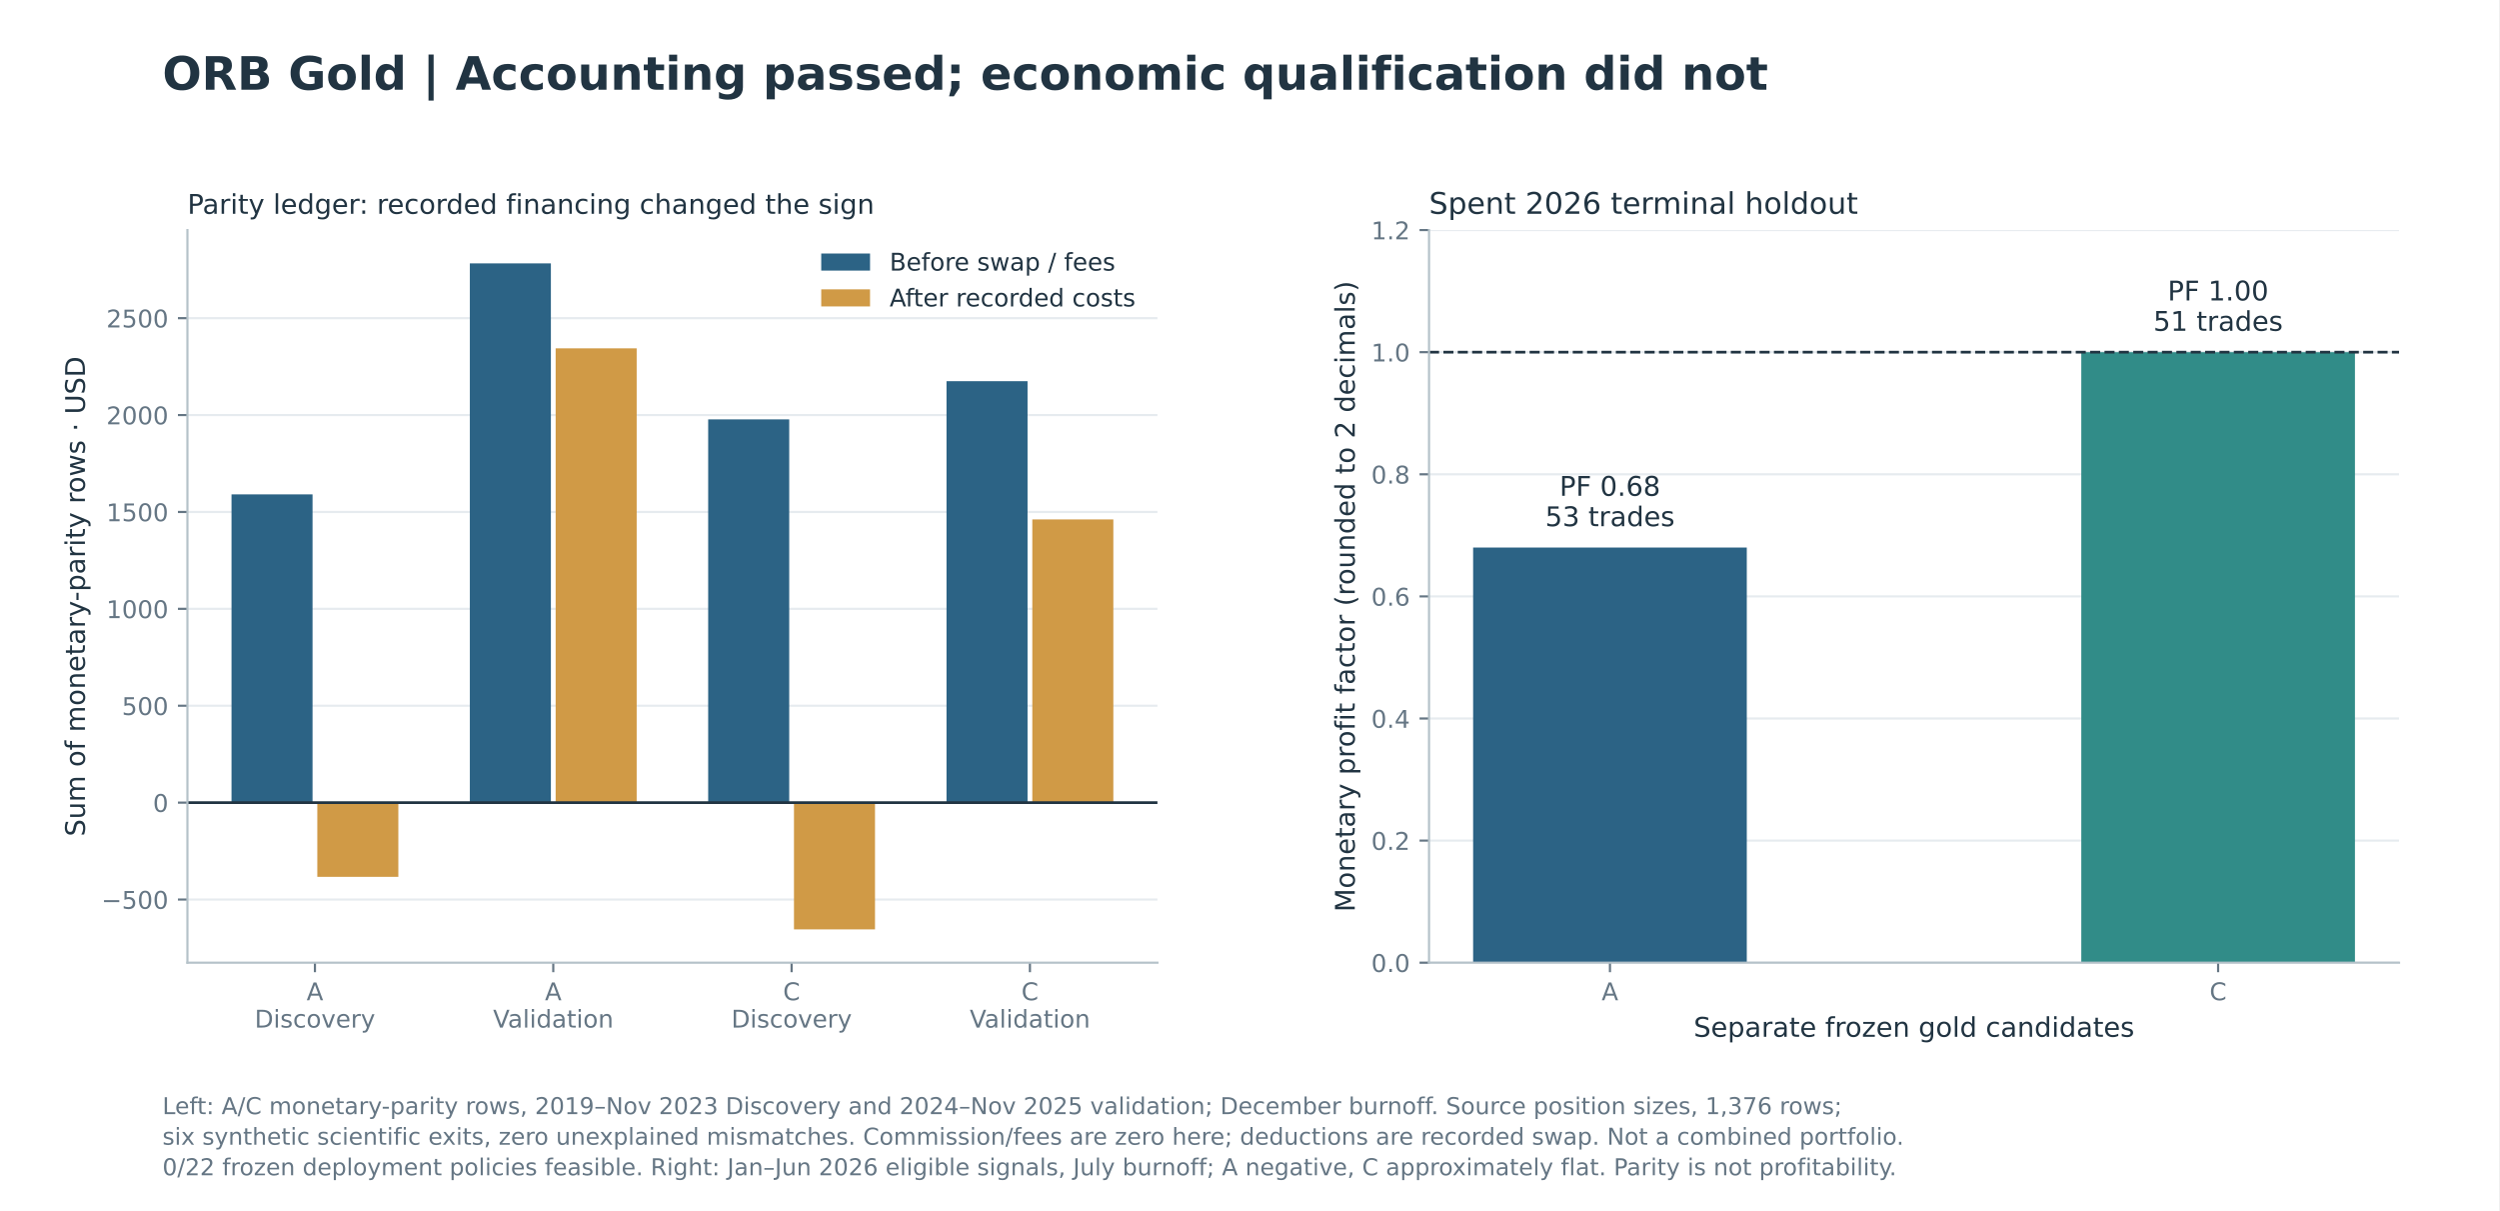
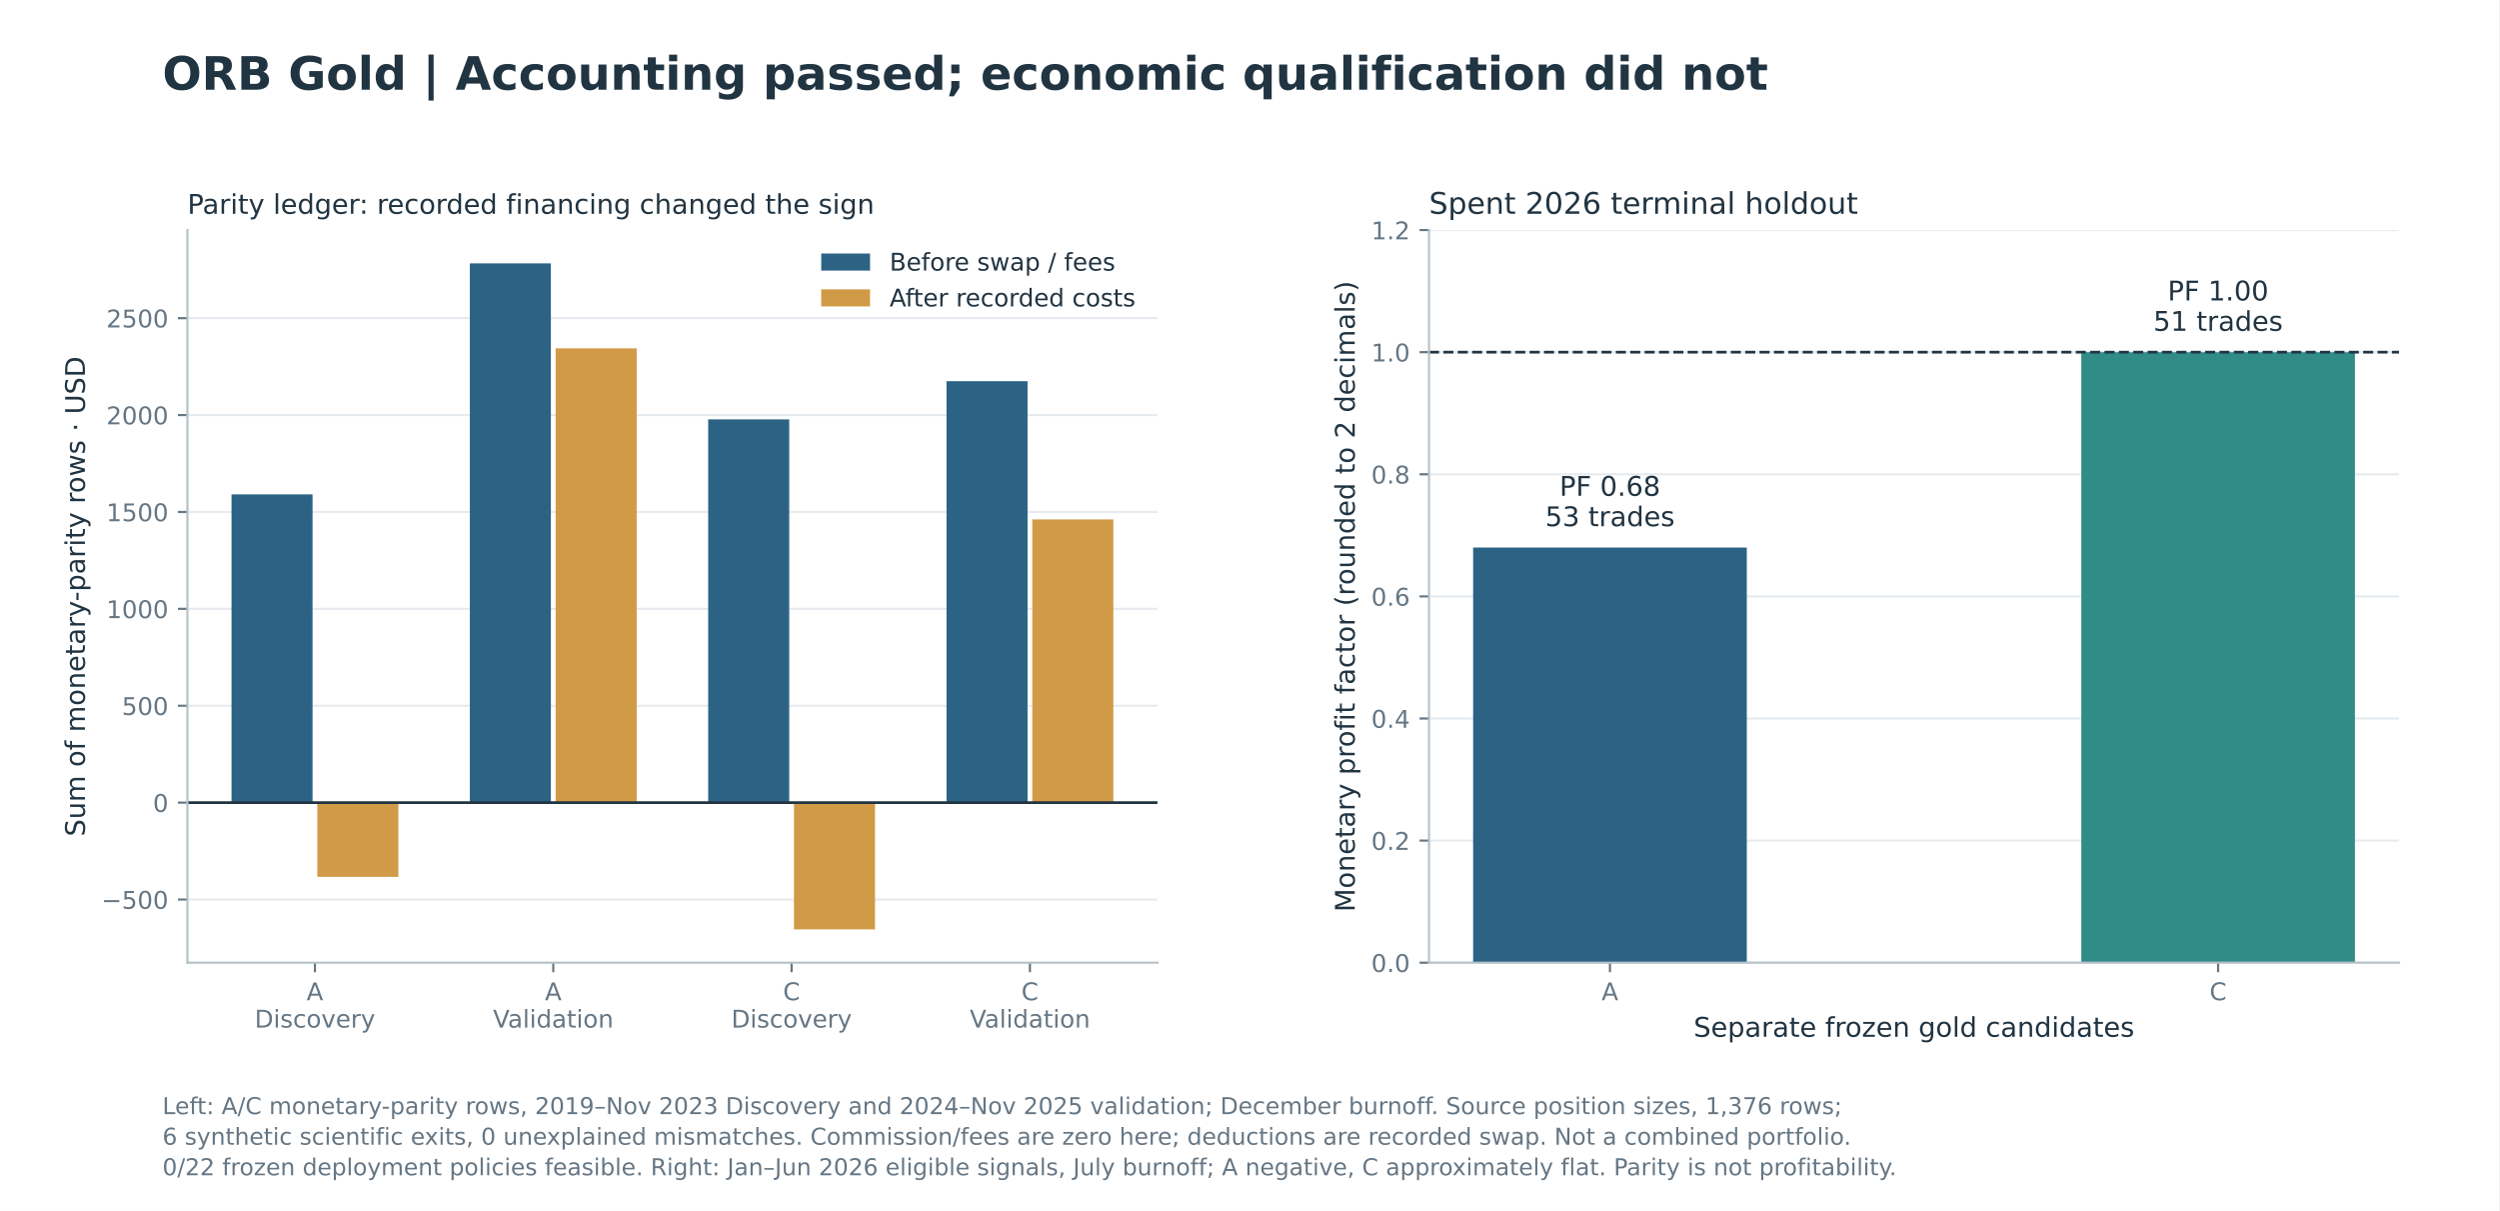
- <svg xmlns="http://www.w3.org/2000/svg" xmlns:xlink="http://www.w3.org/1999/xlink" width="921.6pt" height="446.4pt" viewBox="0 0 921.6 446.4" version="1.1">
+ <svg xmlns="http://www.w3.org/2000/svg" xmlns:xlink="http://www.w3.org/1999/xlink" role="img" aria-labelledby="figure-title figure-desc" width="921.6pt" height="446.4pt" viewBox="0 0 921.6 446.4" version="1.1">
  <defs>
    <style type="text/css">*{stroke-linejoin: round; stroke-linecap: butt}</style>
  </defs>
  <g id="figure_1">
    <g id="patch_1">
      <path d="M 0 446.4 L 921.6 446.4 L 921.6 0 L 0 0 z " style="fill: #ffffff" />
    </g>
    <g id="axes_1">
      <g id="patch_2">
        <path d="M 69.12 354.888 L 426.846 354.888 L 426.846 84.816 L 69.12 84.816 z " style="fill: #ffffff" />
      </g>
      <g id="matplotlib.axis_1">
        <g id="xtick_1">
          <g id="line2d_1">
            <defs>
              <path id="m455d95e87e" d="M 0 0 L 0 3.5 " style="stroke: #657684; stroke-width: 0.8" />
            </defs>
            <g>
              <use xlink:href="#m455d95e87e" x="116.143" y="354.888" style="fill: #657684; stroke: #657684; stroke-width: 0.8" />
            </g>
          </g>
          <g id="text_1">
            <text style="font-size: 9px; font-family: 'DejaVu Sans'; fill: #657684" transform="translate(113.0647 368.7266)">A</text>
            <text style="font-size: 9px; font-family: 'DejaVu Sans'; fill: #657684" transform="translate(93.91018 378.8046)">Discovery</text>
          </g>
        </g>
        <g id="xtick_2">
          <g id="line2d_2">
            <g>
              <use xlink:href="#m455d95e87e" x="204.036" y="354.888" style="fill: #657684; stroke: #657684; stroke-width: 0.8" />
            </g>
          </g>
          <g id="text_2">
            <text style="font-size: 9px; font-family: 'DejaVu Sans'; fill: #657684" transform="translate(200.9582 368.7266)">A</text>
            <text style="font-size: 9px; font-family: 'DejaVu Sans'; fill: #657684" transform="translate(181.8149 378.8046)">Validation</text>
          </g>
        </g>
        <g id="xtick_3">
          <g id="line2d_3">
            <g>
              <use xlink:href="#m455d95e87e" x="291.93" y="354.888" style="fill: #657684; stroke: #657684; stroke-width: 0.8" />
            </g>
          </g>
          <g id="text_3">
            <text style="font-size: 9px; font-family: 'DejaVu Sans'; fill: #657684" transform="translate(288.7876 368.7266)">C</text>
            <text style="font-size: 9px; font-family: 'DejaVu Sans'; fill: #657684" transform="translate(269.6971 378.8046)">Discovery</text>
          </g>
        </g>
        <g id="xtick_4">
          <g id="line2d_4">
            <g>
              <use xlink:href="#m455d95e87e" x="379.823" y="354.888" style="fill: #657684; stroke: #657684; stroke-width: 0.8" />
            </g>
          </g>
          <g id="text_4">
            <text style="font-size: 9px; font-family: 'DejaVu Sans'; fill: #657684" transform="translate(376.6811 368.7266)">C</text>
            <text style="font-size: 9px; font-family: 'DejaVu Sans'; fill: #657684" transform="translate(357.6018 378.8046)">Validation</text>
          </g>
        </g>
      </g>
      <g id="matplotlib.axis_2">
        <g id="ytick_1">
          <g id="line2d_5">
            <path d="M 69.12 331.601 L 426.846 331.601 " clip-path="url(#peb2e12b4eb)" style="fill: none; stroke: #e6ebef; stroke-width: 0.8; stroke-linecap: square" />
          </g>
          <g id="line2d_6">
            <defs>
              <path id="m35ed27edb6" d="M 0 0 L -3.5 0 " style="stroke: #657684; stroke-width: 0.8" />
            </defs>
            <g>
              <use xlink:href="#m35ed27edb6" x="69.12" y="331.601" style="fill: #657684; stroke: #657684; stroke-width: 0.8" />
            </g>
          </g>
          <g id="text_5">
            <text style="font-size: 9px; font-family: 'DejaVu Sans'; text-anchor: end; fill: #657684" x="62.12" y="335.02" transform="rotate(-0 62.12 335.02)">−500</text>
          </g>
        </g>
        <g id="ytick_2">
          <g id="line2d_7">
            <path d="M 69.12 295.882 L 426.846 295.882 " clip-path="url(#peb2e12b4eb)" style="fill: none; stroke: #e6ebef; stroke-width: 0.8; stroke-linecap: square" />
          </g>
          <g id="line2d_8">
            <g>
              <use xlink:href="#m35ed27edb6" x="69.12" y="295.882" style="fill: #657684; stroke: #657684; stroke-width: 0.8" />
            </g>
          </g>
          <g id="text_6">
            <text style="font-size: 9px; font-family: 'DejaVu Sans'; text-anchor: end; fill: #657684" x="62.12" y="299.302" transform="rotate(-0 62.12 299.3016)">0</text>
          </g>
        </g>
        <g id="ytick_3">
          <g id="line2d_9">
            <path d="M 69.12 260.164 L 426.846 260.164 " clip-path="url(#peb2e12b4eb)" style="fill: none; stroke: #e6ebef; stroke-width: 0.8; stroke-linecap: square" />
          </g>
          <g id="line2d_10">
            <g>
              <use xlink:href="#m35ed27edb6" x="69.12" y="260.164" style="fill: #657684; stroke: #657684; stroke-width: 0.8" />
            </g>
          </g>
          <g id="text_7">
            <text style="font-size: 9px; font-family: 'DejaVu Sans'; text-anchor: end; fill: #657684" x="62.12" y="263.583" transform="rotate(-0 62.12 263.5831)">500</text>
          </g>
        </g>
        <g id="ytick_4">
          <g id="line2d_11">
            <path d="M 69.12 224.445 L 426.846 224.445 " clip-path="url(#peb2e12b4eb)" style="fill: none; stroke: #e6ebef; stroke-width: 0.8; stroke-linecap: square" />
          </g>
          <g id="line2d_12">
            <g>
              <use xlink:href="#m35ed27edb6" x="69.12" y="224.445" style="fill: #657684; stroke: #657684; stroke-width: 0.8" />
            </g>
          </g>
          <g id="text_8">
            <text style="font-size: 9px; font-family: 'DejaVu Sans'; text-anchor: end; fill: #657684" x="62.12" y="227.865" transform="rotate(-0 62.12 227.8647)">1000</text>
          </g>
        </g>
        <g id="ytick_5">
          <g id="line2d_13">
            <path d="M 69.12 188.727 L 426.846 188.727 " clip-path="url(#peb2e12b4eb)" style="fill: none; stroke: #e6ebef; stroke-width: 0.8; stroke-linecap: square" />
          </g>
          <g id="line2d_14">
            <g>
              <use xlink:href="#m35ed27edb6" x="69.12" y="188.727" style="fill: #657684; stroke: #657684; stroke-width: 0.8" />
            </g>
          </g>
          <g id="text_9">
            <text style="font-size: 9px; font-family: 'DejaVu Sans'; text-anchor: end; fill: #657684" x="62.12" y="192.146" transform="rotate(-0 62.12 192.1462)">1500</text>
          </g>
        </g>
        <g id="ytick_6">
          <g id="line2d_15">
            <path d="M 69.12 153.009 L 426.846 153.009 " clip-path="url(#peb2e12b4eb)" style="fill: none; stroke: #e6ebef; stroke-width: 0.8; stroke-linecap: square" />
          </g>
          <g id="line2d_16">
            <g>
              <use xlink:href="#m35ed27edb6" x="69.12" y="153.009" style="fill: #657684; stroke: #657684; stroke-width: 0.8" />
            </g>
          </g>
          <g id="text_10">
            <text style="font-size: 9px; font-family: 'DejaVu Sans'; text-anchor: end; fill: #657684" x="62.12" y="156.428" transform="rotate(-0 62.12 156.4278)">2000</text>
          </g>
        </g>
        <g id="ytick_7">
          <g id="line2d_17">
            <path d="M 69.12 117.29 L 426.846 117.29 " clip-path="url(#peb2e12b4eb)" style="fill: none; stroke: #e6ebef; stroke-width: 0.8; stroke-linecap: square" />
          </g>
          <g id="line2d_18">
            <g>
              <use xlink:href="#m35ed27edb6" x="69.12" y="117.29" style="fill: #657684; stroke: #657684; stroke-width: 0.8" />
            </g>
          </g>
          <g id="text_11">
            <text style="font-size: 9px; font-family: 'DejaVu Sans'; text-anchor: end; fill: #657684" x="62.12" y="120.709" transform="rotate(-0 62.12 120.7094)">2500</text>
          </g>
        </g>
        <g id="text_12">
          <text style="font-size: 10px; font-family: 'DejaVu Sans'; text-anchor: middle; fill: #213442" x="31.32" y="219.852" transform="rotate(-90 31.31984 219.852)">Sum of monetary-parity rows · USD</text>
        </g>
      </g>
      <g id="patch_3">
        <path d="M 85.38 295.882 L 115.264 295.882 L 115.264 182.246 L 85.38 182.246 z " clip-path="url(#peb2e12b4eb)" style="fill: #2c6385" />
      </g>
      <g id="patch_4">
        <path d="M 173.274 295.882 L 203.158 295.882 L 203.158 97.092 L 173.274 97.092 z " clip-path="url(#peb2e12b4eb)" style="fill: #2c6385" />
      </g>
      <g id="patch_5">
        <path d="M 261.167 295.882 L 291.051 295.882 L 291.051 154.6 L 261.167 154.6 z " clip-path="url(#peb2e12b4eb)" style="fill: #2c6385" />
      </g>
      <g id="patch_6">
        <path d="M 349.061 295.882 L 378.944 295.882 L 378.944 140.518 L 349.061 140.518 z " clip-path="url(#peb2e12b4eb)" style="fill: #2c6385" />
      </g>
      <g id="patch_7">
        <path d="M 117.022 295.882 L 146.906 295.882 L 146.906 323.243 L 117.022 323.243 z " clip-path="url(#peb2e12b4eb)" style="fill: #d09a46" />
      </g>
      <g id="patch_8">
        <path d="M 204.915 295.882 L 234.799 295.882 L 234.799 128.411 L 204.915 128.411 z " clip-path="url(#peb2e12b4eb)" style="fill: #d09a46" />
      </g>
      <g id="patch_9">
        <path d="M 292.809 295.882 L 322.693 295.882 L 322.693 342.612 L 292.809 342.612 z " clip-path="url(#peb2e12b4eb)" style="fill: #d09a46" />
      </g>
      <g id="patch_10">
        <path d="M 380.702 295.882 L 410.586 295.882 L 410.586 191.479 L 380.702 191.479 z " clip-path="url(#peb2e12b4eb)" style="fill: #d09a46" />
      </g>
      <g id="line2d_19">
        <path d="M 69.12 295.882 L 426.846 295.882 " clip-path="url(#peb2e12b4eb)" style="fill: none; stroke: #213442; stroke-linecap: square" />
      </g>
      <g id="patch_11">
        <path d="M 69.12 354.888 L 69.12 84.816 " style="fill: none; stroke: #b5c2c9; stroke-width: 0.8; stroke-linejoin: miter; stroke-linecap: square" />
      </g>
      <g id="patch_12">
        <path d="M 69.12 354.888 L 426.846 354.888 " style="fill: none; stroke: #b5c2c9; stroke-width: 0.8; stroke-linejoin: miter; stroke-linecap: square" />
      </g>
      <g id="text_13">
        <text style="font-size: 10px; font-family: 'DejaVu Sans'; text-anchor: start; fill: #213442" x="69.12" y="78.816" transform="rotate(-0 69.12 78.816)">Parity ledger: recorded financing changed the sign</text>
      </g>
      <g id="legend_1">
        <g id="patch_13">
          <path d="M 302.86 99.755 L 320.86 99.755 L 320.86 93.455 L 302.86 93.455 z " style="fill: #2c6385" />
        </g>
        <g id="text_14">
          <text style="font-size: 9px; font-family: 'DejaVu Sans'; text-anchor: start; fill: #213442" x="328.06" y="99.755" transform="rotate(-0 328.0601 99.75459)">Before swap / fees</text>
        </g>
        <g id="patch_14">
          <path d="M 302.86 112.965 L 320.86 112.965 L 320.86 106.665 L 302.86 106.665 z " style="fill: #d09a46" />
        </g>
        <g id="text_15">
          <text style="font-size: 9px; font-family: 'DejaVu Sans'; text-anchor: start; fill: #213442" x="328.06" y="112.965" transform="rotate(-0 328.0601 112.9649)">After recorded costs</text>
        </g>
      </g>
    </g>
    <g id="axes_2">
      <g id="patch_15">
        <path d="M 527.01 354.888 L 884.736 354.888 L 884.736 84.816 L 527.01 84.816 z " style="fill: #ffffff" />
      </g>
      <g id="matplotlib.axis_3">
        <g id="xtick_5">
          <g id="line2d_20">
            <g>
              <use xlink:href="#m455d95e87e" x="593.733" y="354.888" style="fill: #657684; stroke: #657684; stroke-width: 0.8" />
            </g>
          </g>
          <g id="text_16">
            <text style="font-size: 9px; font-family: 'DejaVu Sans'; text-anchor: middle; fill: #657684" x="593.733" y="368.727" transform="rotate(-0 593.7329 368.7266)">A</text>
          </g>
        </g>
        <g id="xtick_6">
          <g id="line2d_21">
            <g>
              <use xlink:href="#m455d95e87e" x="818.013" y="354.888" style="fill: #657684; stroke: #657684; stroke-width: 0.8" />
            </g>
          </g>
          <g id="text_17">
            <text style="font-size: 9px; font-family: 'DejaVu Sans'; text-anchor: middle; fill: #657684" x="818.013" y="368.727" transform="rotate(-0 818.0128 368.7266)">C</text>
          </g>
        </g>
        <g id="text_18">
          <text style="font-size: 10px; font-family: 'DejaVu Sans'; text-anchor: middle; fill: #213442" x="705.873" y="382.197" transform="rotate(-0 705.8728 382.1968)">Separate frozen gold candidates</text>
        </g>
      </g>
      <g id="matplotlib.axis_4">
        <g id="ytick_8">
          <g id="line2d_22">
            <path d="M 527.01 354.888 L 884.736 354.888 " clip-path="url(#p8591b13842)" style="fill: none; stroke: #e6ebef; stroke-width: 0.8; stroke-linecap: square" />
          </g>
          <g id="line2d_23">
            <g>
              <use xlink:href="#m35ed27edb6" x="527.01" y="354.888" style="fill: #657684; stroke: #657684; stroke-width: 0.8" />
            </g>
          </g>
          <g id="text_19">
            <text style="font-size: 9px; font-family: 'DejaVu Sans'; text-anchor: end; fill: #657684" x="520.01" y="358.307" transform="rotate(-0 520.0097 358.3073)">0.0</text>
          </g>
        </g>
        <g id="ytick_9">
          <g id="line2d_24">
            <path d="M 527.01 309.876 L 884.736 309.876 " clip-path="url(#p8591b13842)" style="fill: none; stroke: #e6ebef; stroke-width: 0.8; stroke-linecap: square" />
          </g>
          <g id="line2d_25">
            <g>
              <use xlink:href="#m35ed27edb6" x="527.01" y="309.876" style="fill: #657684; stroke: #657684; stroke-width: 0.8" />
            </g>
          </g>
          <g id="text_20">
            <text style="font-size: 9px; font-family: 'DejaVu Sans'; text-anchor: end; fill: #657684" x="520.01" y="313.295" transform="rotate(-0 520.0097 313.2953)">0.2</text>
          </g>
        </g>
        <g id="ytick_10">
          <g id="line2d_26">
            <path d="M 527.01 264.864 L 884.736 264.864 " clip-path="url(#p8591b13842)" style="fill: none; stroke: #e6ebef; stroke-width: 0.8; stroke-linecap: square" />
          </g>
          <g id="line2d_27">
            <g>
              <use xlink:href="#m35ed27edb6" x="527.01" y="264.864" style="fill: #657684; stroke: #657684; stroke-width: 0.8" />
            </g>
          </g>
          <g id="text_21">
            <text style="font-size: 9px; font-family: 'DejaVu Sans'; text-anchor: end; fill: #657684" x="520.01" y="268.283" transform="rotate(-0 520.0097 268.2833)">0.4</text>
          </g>
        </g>
        <g id="ytick_11">
          <g id="line2d_28">
            <path d="M 527.01 219.852 L 884.736 219.852 " clip-path="url(#p8591b13842)" style="fill: none; stroke: #e6ebef; stroke-width: 0.8; stroke-linecap: square" />
          </g>
          <g id="line2d_29">
            <g>
              <use xlink:href="#m35ed27edb6" x="527.01" y="219.852" style="fill: #657684; stroke: #657684; stroke-width: 0.8" />
            </g>
          </g>
          <g id="text_22">
            <text style="font-size: 9px; font-family: 'DejaVu Sans'; text-anchor: end; fill: #657684" x="520.01" y="223.271" transform="rotate(-0 520.0097 223.2713)">0.6</text>
          </g>
        </g>
        <g id="ytick_12">
          <g id="line2d_30">
            <path d="M 527.01 174.84 L 884.736 174.84 " clip-path="url(#p8591b13842)" style="fill: none; stroke: #e6ebef; stroke-width: 0.8; stroke-linecap: square" />
          </g>
          <g id="line2d_31">
            <g>
              <use xlink:href="#m35ed27edb6" x="527.01" y="174.84" style="fill: #657684; stroke: #657684; stroke-width: 0.8" />
            </g>
          </g>
          <g id="text_23">
            <text style="font-size: 9px; font-family: 'DejaVu Sans'; text-anchor: end; fill: #657684" x="520.01" y="178.259" transform="rotate(-0 520.0097 178.2593)">0.8</text>
          </g>
        </g>
        <g id="ytick_13">
          <g id="line2d_32">
            <path d="M 527.01 129.828 L 884.736 129.828 " clip-path="url(#p8591b13842)" style="fill: none; stroke: #e6ebef; stroke-width: 0.8; stroke-linecap: square" />
          </g>
          <g id="line2d_33">
            <g>
              <use xlink:href="#m35ed27edb6" x="527.01" y="129.828" style="fill: #657684; stroke: #657684; stroke-width: 0.8" />
            </g>
          </g>
          <g id="text_24">
            <text style="font-size: 9px; font-family: 'DejaVu Sans'; text-anchor: end; fill: #657684" x="520.01" y="133.247" transform="rotate(-0 520.0097 133.2473)">1.0</text>
          </g>
        </g>
        <g id="ytick_14">
          <g id="line2d_34">
            <path d="M 527.01 84.816 L 884.736 84.816 " clip-path="url(#p8591b13842)" style="fill: none; stroke: #e6ebef; stroke-width: 0.8; stroke-linecap: square" />
          </g>
          <g id="line2d_35">
            <g>
              <use xlink:href="#m35ed27edb6" x="527.01" y="84.816" style="fill: #657684; stroke: #657684; stroke-width: 0.8" />
            </g>
          </g>
          <g id="text_25">
            <text style="font-size: 9px; font-family: 'DejaVu Sans'; text-anchor: end; fill: #657684" x="520.01" y="88.235" transform="rotate(-0 520.0097 88.2353)">1.2</text>
          </g>
        </g>
        <g id="text_26">
          <text style="font-size: 10px; font-family: 'DejaVu Sans'; text-anchor: middle; fill: #213442" x="499.617" y="219.852" transform="rotate(-90 499.6172 219.852)">Monetary profit factor (rounded to 2 decimals)</text>
        </g>
      </g>
      <g id="patch_16">
        <path d="M 543.27 354.888 L 644.196 354.888 L 644.196 201.847 L 543.27 201.847 z " clip-path="url(#p8591b13842)" style="fill: #2c6385" />
      </g>
      <g id="patch_17">
        <path d="M 767.55 354.888 L 868.476 354.888 L 868.476 129.828 L 767.55 129.828 z " clip-path="url(#p8591b13842)" style="fill: #318c88" />
      </g>
      <g id="line2d_36">
        <path d="M 527.01 129.828 L 884.736 129.828 " clip-path="url(#p8591b13842)" style="fill: none; stroke-dasharray: 3.7,1.6; stroke-dashoffset: 0; stroke: #213442" />
      </g>
      <g id="patch_18">
        <path d="M 527.01 354.888 L 527.01 84.816 " style="fill: none; stroke: #b5c2c9; stroke-width: 0.8; stroke-linejoin: miter; stroke-linecap: square" />
      </g>
      <g id="patch_19">
        <path d="M 527.01 354.888 L 884.736 354.888 " style="fill: none; stroke: #b5c2c9; stroke-width: 0.8; stroke-linejoin: miter; stroke-linecap: square" />
      </g>
      <g id="text_27">
        <text style="font-size: 10px; font-family: 'DejaVu Sans'; fill: #213442" transform="translate(575.1204 182.7723)">PF 0.68</text>
        <text style="font-size: 10px; font-family: 'DejaVu Sans'; fill: #213442" transform="translate(569.8462 193.9701)">53 trades</text>
      </g>
      <g id="text_28">
        <text style="font-size: 10px; font-family: 'DejaVu Sans'; fill: #213442" transform="translate(799.4003 110.7531)">PF 1.00</text>
        <text style="font-size: 10px; font-family: 'DejaVu Sans'; fill: #213442" transform="translate(794.126 121.9509)">51 trades</text>
      </g>
      <g id="text_29">
        <text style="font-size: 11px; font-family: 'DejaVu Sans'; text-anchor: start; fill: #213442" x="527.01" y="78.816" transform="rotate(-0 527.0097 78.816)">Spent 2026 terminal holdout</text>
      </g>
    </g>
    <g id="text_30">
      <text style="font-weight: 700; font-size: 17px; font-family: 'DejaVu Sans'; text-anchor: start; fill: #213442" x="59.904" y="33.08" transform="rotate(-0 59.904 33.07972)">ORB Gold  |  Accounting passed; economic qualification did not</text>
    </g>
    <g id="text_31">
      <text style="font-size: 8.6px; font-family: 'DejaVu Sans'; fill: #657684" transform="translate(59.904 410.7253)">Left: A/C monetary-parity rows, 2019–Nov 2023 Discovery and 2024–Nov 2025 validation; December burnoff. Source position sizes, 1,376 rows;</text>
-       <text style="font-size: 8.6px; font-family: 'DejaVu Sans'; fill: #657684" transform="translate(59.904 421.9891)">six synthetic scientific exits, zero unexplained mismatches. Commission/fees are zero here; deductions are recorded swap. Not a combined portfolio.</text>
+       <text style="font-size: 8.6px; font-family: 'DejaVu Sans'; fill: #657684" transform="translate(59.904 421.9891)">6 synthetic scientific exits, 0 unexplained mismatches. Commission/fees are zero here; deductions are recorded swap. Not a combined portfolio.</text>
      <text style="font-size: 8.6px; font-family: 'DejaVu Sans'; fill: #657684" transform="translate(59.904 433.2528)">0/22 frozen deployment policies feasible. Right: Jan–Jun 2026 eligible signals, July burnoff; A negative, C approximately flat. Parity is not profitability.</text>
    </g>
  </g>
  <defs>
    <clipPath id="peb2e12b4eb">
      <rect x="69.12" y="84.816" width="357.726" height="270.072" />
    </clipPath>
    <clipPath id="p8591b13842">
      <rect x="527.01" y="84.816" width="357.726" height="270.072" />
    </clipPath>
  </defs>
</svg>
